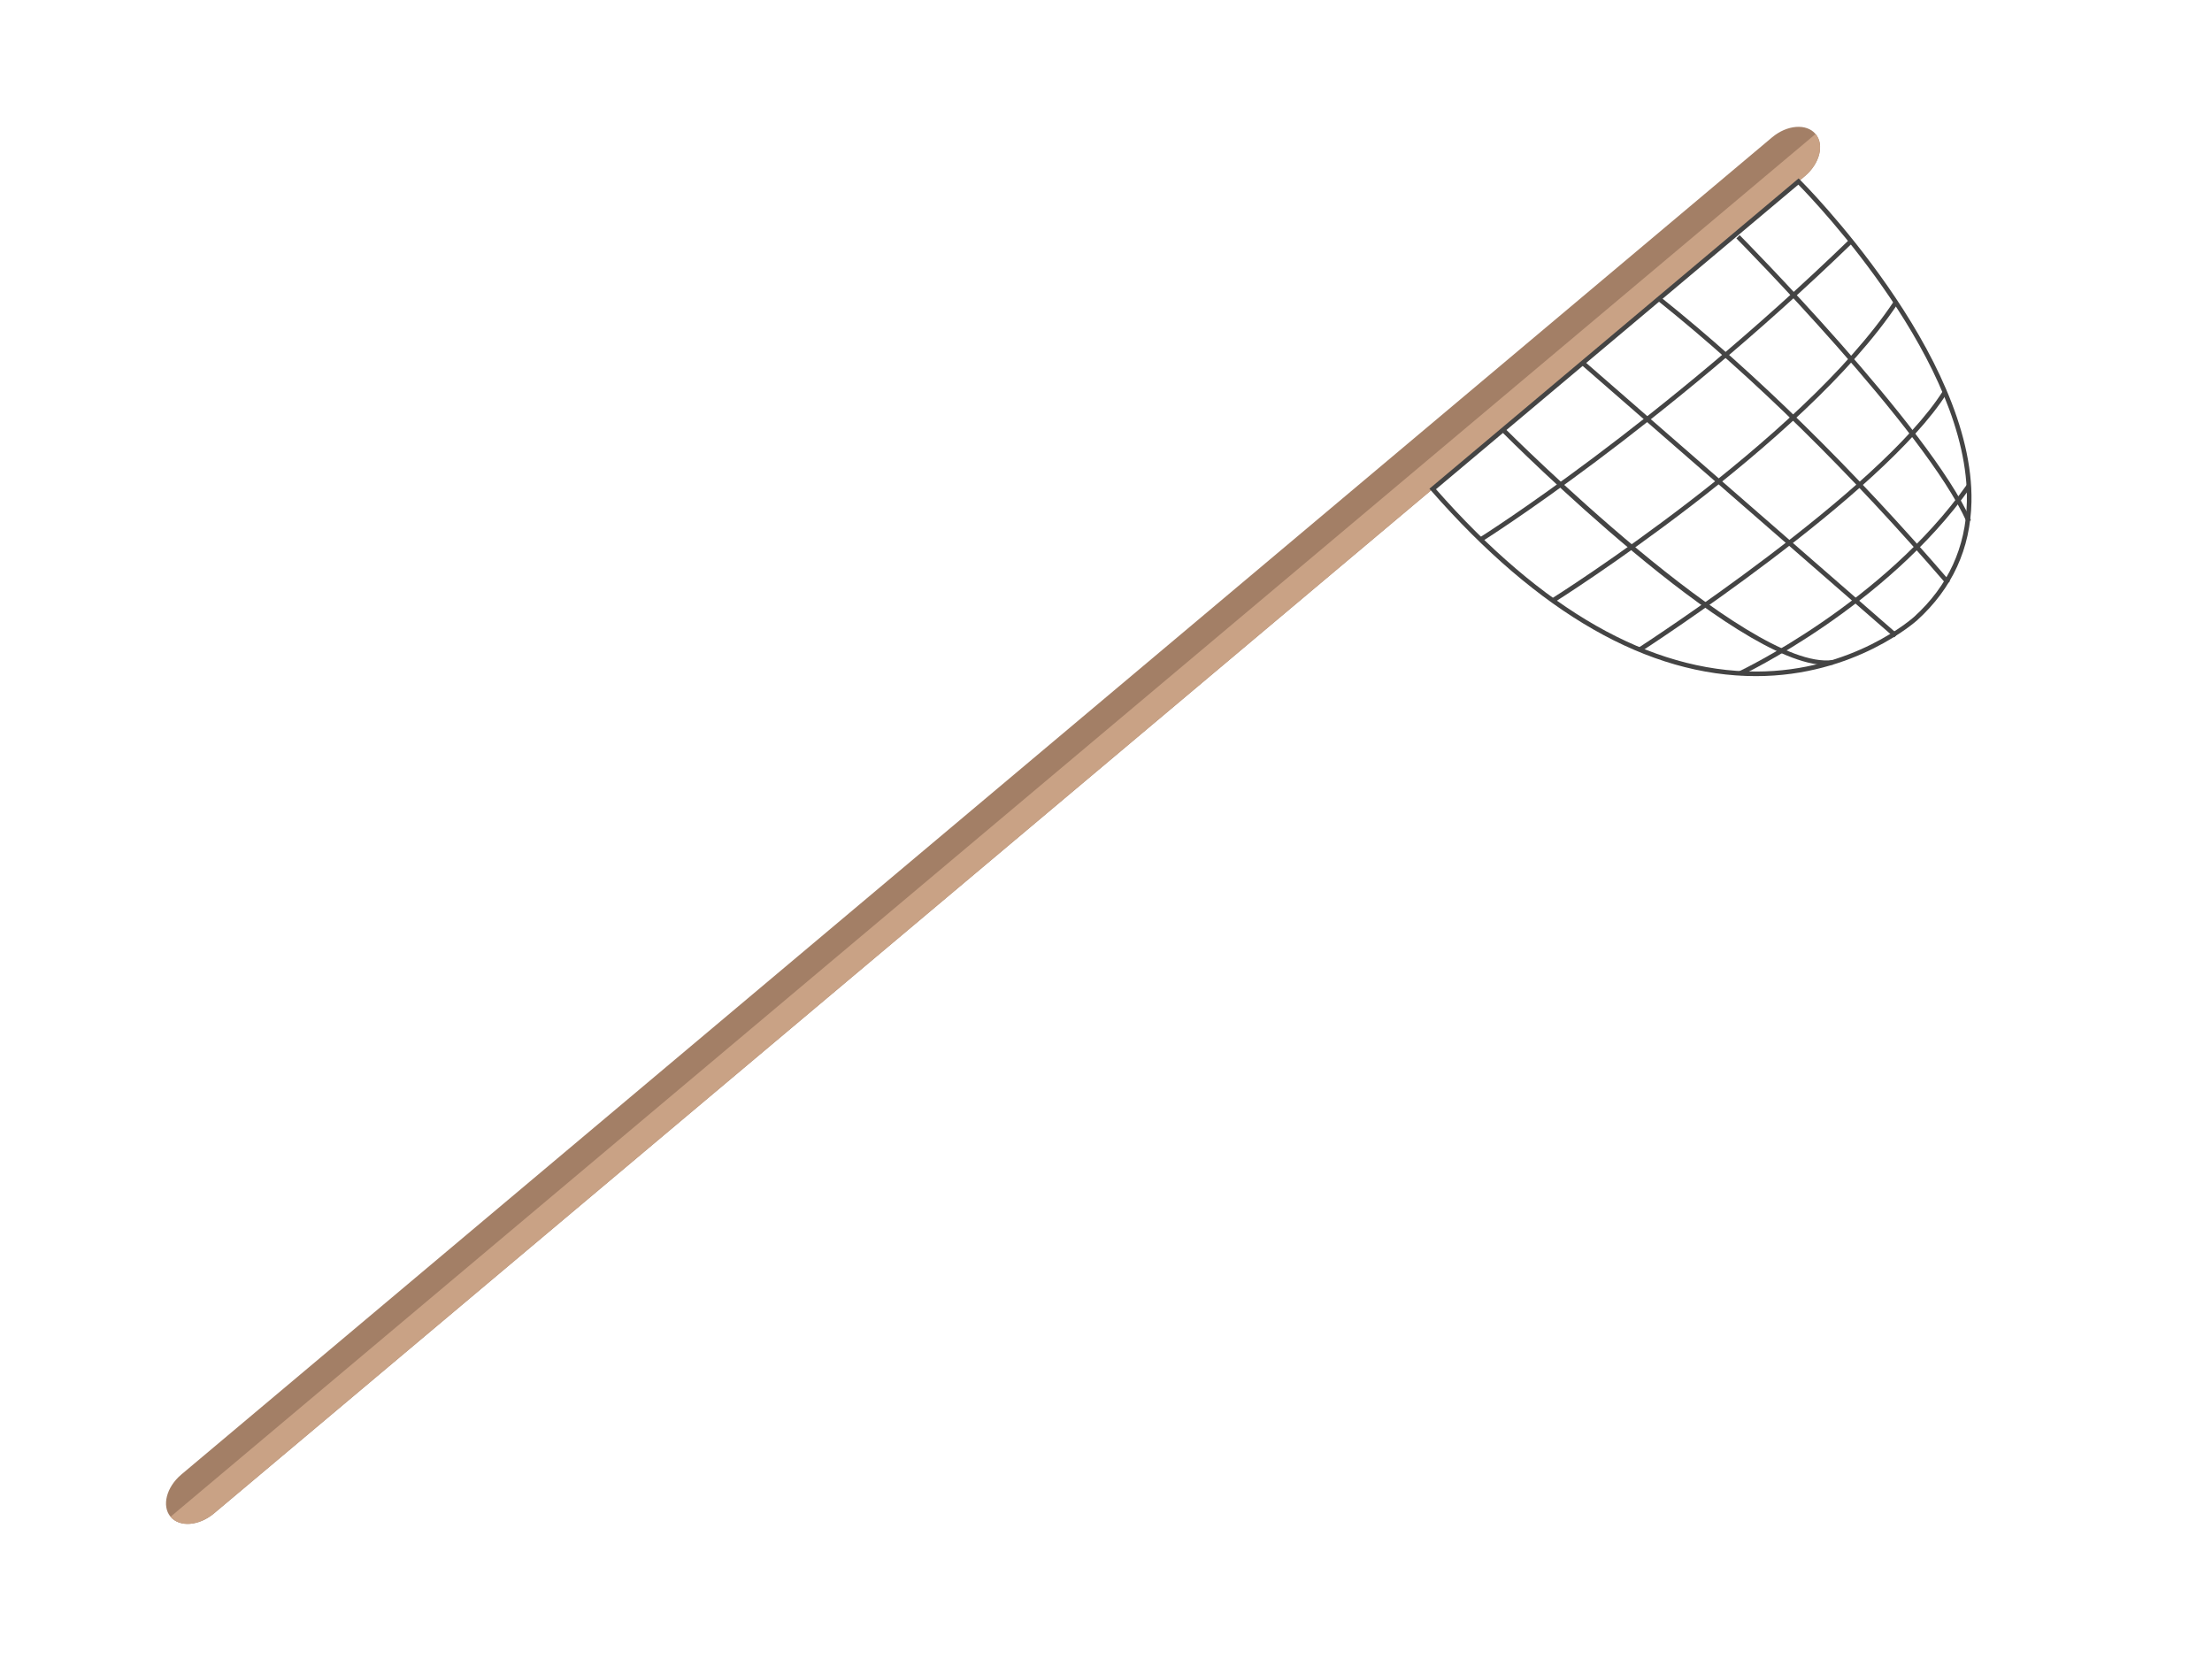
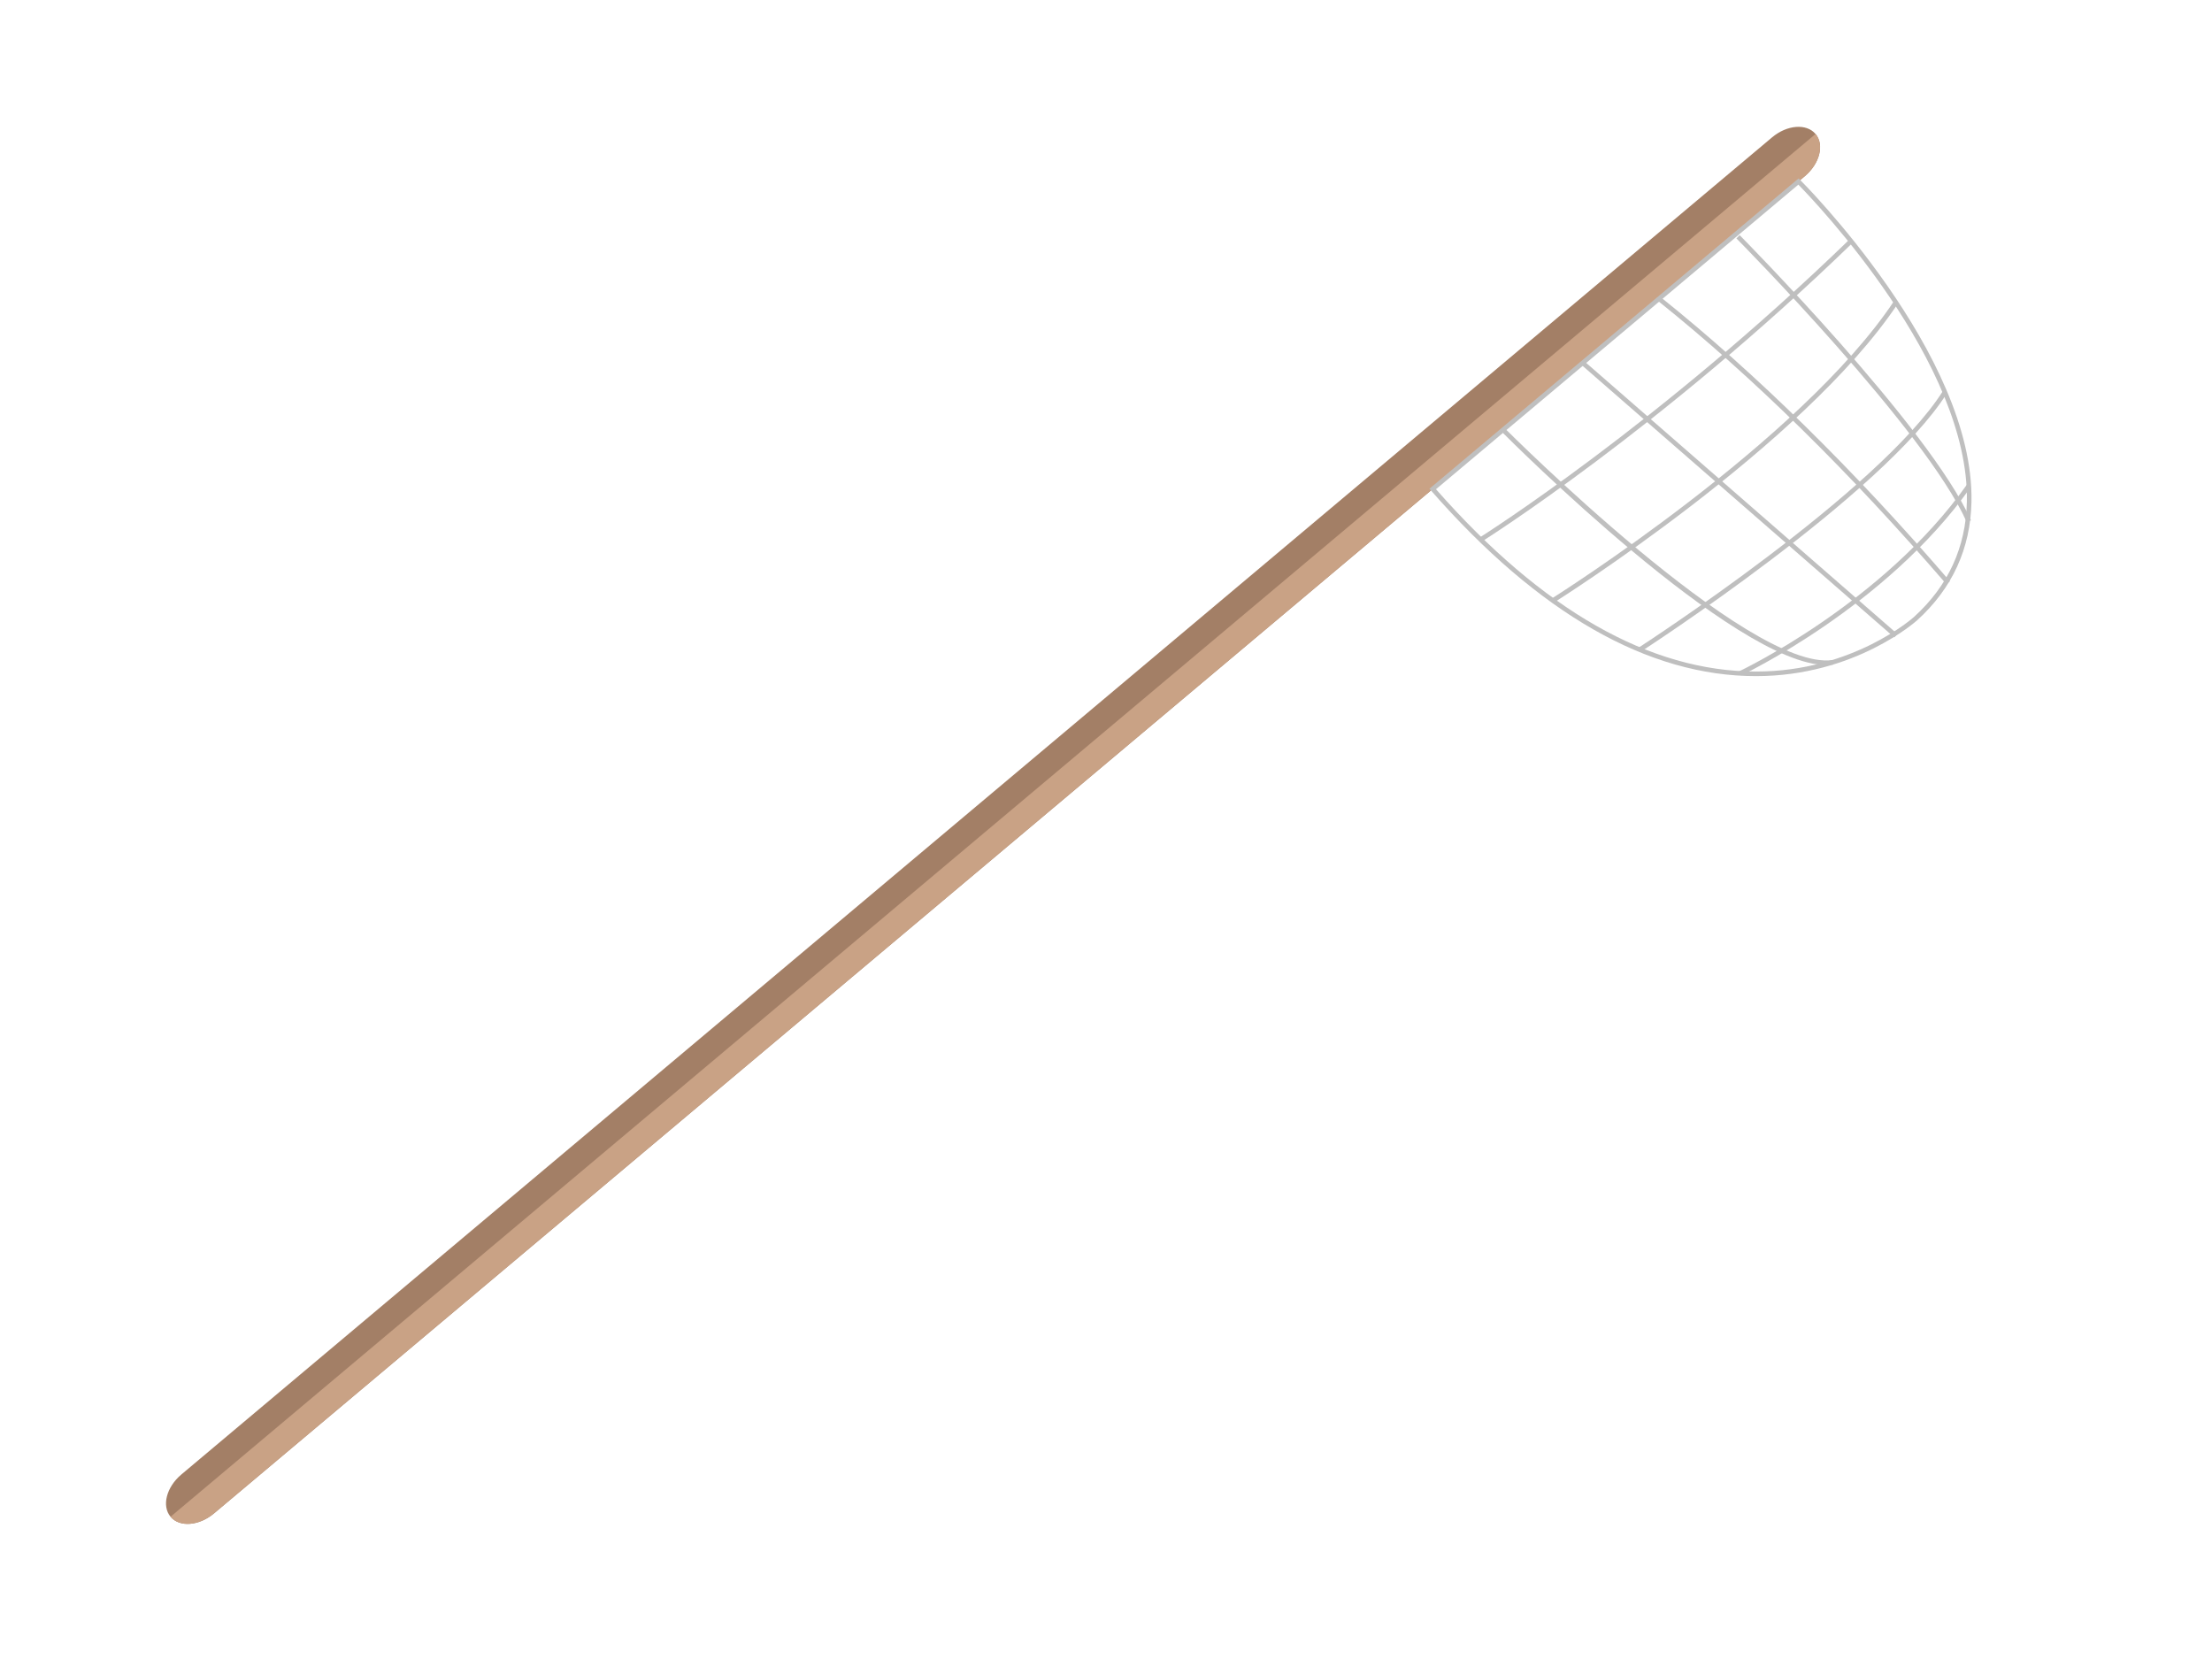
<svg xmlns="http://www.w3.org/2000/svg" version="1.1" id="net" x="0px" y="0px" width="800px" height="600px" viewBox="0 0 800 600" enable-background="new 0 0 800 600" xml:space="preserve">
  <g>
    <path fill="#A37F66" d="M656.618,48.459c3.264,3.882,1.514,10.725-3.909,15.284L77.41,547.328   c-5.423,4.559-12.467,5.106-15.729,1.225l0,0c-3.264-3.884-1.514-10.725,3.909-15.285L640.89,49.682   C646.315,45.125,653.357,44.577,656.618,48.459L656.618,48.459z" />
    <path fill="#A37F66" d="M66.437,585.92" />
    <path fill="#C9A285" d="M656.618,48.459L656.618,48.459c3.264,3.882,1.514,10.725-3.909,15.284L77.41,547.328   c-5.423,4.559-12.467,5.106-15.729,1.225l0,0" />
-     <path fill="#444444" d="M635.074,244.532c-38.988,0-78.535-22.589-117.541-67.141l-0.559-0.638l0.648-0.546L650.492,64.522   l0.539,0.533c0.632,0.624,63.111,63.016,61.975,116.516c-0.358,16.865-6.961,31.246-19.624,42.743   C693.165,224.512,670.952,244.532,635.074,244.532z M519.343,176.934c38.494,43.753,77.429,65.937,115.731,65.937   c35.203,0,56.972-19.587,57.188-19.785c12.314-11.18,18.734-25.158,19.083-41.548c1.067-50.162-54.853-108.554-60.949-114.763   L519.343,176.934z" />
-     <path fill="#444444" d="M535.943,195.852l-0.881-1.409c0.636-0.398,64.405-40.585,133.858-107.865l1.156,1.193   C600.491,155.181,536.581,195.453,535.943,195.852z" />
-     <path fill="#444444" d="M562.091,217.869l-0.883-1.408c0.896-0.561,89.963-56.697,123.824-107.624l1.385,0.92   C652.356,160.982,562.989,217.306,562.091,217.869z" />
-     <path fill="#444444" d="M593.552,235.604l-0.9-1.396c0.869-0.561,87.164-56.471,110.079-92.869l1.406,0.886   C681.026,178.933,594.424,235.042,593.552,235.604z" />
-     <path fill="#444444" d="M629.72,244.274l-0.703-1.506c0.517-0.242,52.021-24.663,82.356-67.522l1.357,0.96   C682.135,219.432,630.241,244.03,629.72,244.274z" />
-     <path fill="#444444" d="M660.559,240.523c-33.073,0-114.034-80.947-117.549-84.479l1.178-1.173   c0.877,0.881,88.044,88.03,118.558,83.848l0.225,1.646C662.199,240.471,661.393,240.523,660.559,240.523z" />
-     <rect x="554.386" y="179.937" transform="matrix(0.754 0.6568 -0.6568 0.754 273.5019 -368.8394)" fill="#444444" width="149.699" height="1.662" />
-     <path fill="#444444" d="M703.952,211.308c-34.903-40.511-69.961-74.959-104.2-102.388l1.039-1.297   c34.318,27.492,69.451,62.012,104.421,102.6L703.952,211.308z" />
-     <path fill="#444444" d="M711.299,188.846c-14.82-33.39-82.626-101.943-83.31-102.632l1.18-1.171   c0.686,0.691,68.706,69.463,83.649,103.129L711.299,188.846z" />
+     <path fill="#BFBFBF" d="M635.074,244.532c-38.988,0-78.535-22.589-117.541-67.141l-0.559-0.638l0.648-0.546L650.492,64.522   l0.539,0.533c0.632,0.624,63.111,63.016,61.975,116.516c-0.358,16.865-6.961,31.246-19.624,42.743   C693.165,224.512,670.952,244.532,635.074,244.532z M519.343,176.934c38.494,43.753,77.429,65.937,115.731,65.937   c35.203,0,56.972-19.587,57.188-19.785c12.314-11.18,18.734-25.158,19.083-41.548c1.067-50.162-54.853-108.554-60.949-114.763   L519.343,176.934z" />
+     <path fill="#BFBFBF" d="M535.943,195.852l-0.881-1.409c0.636-0.398,64.405-40.585,133.858-107.865l1.156,1.193   C600.491,155.181,536.581,195.453,535.943,195.852z" />
+     <path fill="#BFBFBF" d="M562.091,217.869l-0.883-1.408c0.896-0.561,89.963-56.697,123.824-107.624l1.385,0.92   C652.356,160.982,562.989,217.306,562.091,217.869z" />
+     <path fill="#BFBFBF" d="M593.552,235.604l-0.9-1.396c0.869-0.561,87.164-56.471,110.079-92.869l1.406,0.886   C681.026,178.933,594.424,235.042,593.552,235.604z" />
+     <path fill="#BFBFBF" d="M629.72,244.274l-0.703-1.506c0.517-0.242,52.021-24.663,82.356-67.522l1.357,0.96   C682.135,219.432,630.241,244.03,629.72,244.274z" />
+     <path fill="#BFBFBF" d="M660.559,240.523c-33.073,0-114.034-80.947-117.549-84.479l1.178-1.173   c0.877,0.881,88.044,88.03,118.558,83.848l0.225,1.646C662.199,240.471,661.393,240.523,660.559,240.523z" />
+     <rect x="554.386" y="179.937" transform="matrix(0.754 0.6568 -0.6568 0.754 273.5019 -368.8394)" fill="#BFBFBF" width="149.699" height="1.662" />
+     <path fill="#BFBFBF" d="M703.952,211.308c-34.903-40.511-69.961-74.959-104.2-102.388l1.039-1.297   c34.318,27.492,69.451,62.012,104.421,102.6L703.952,211.308z" />
+     <path fill="#BFBFBF" d="M711.299,188.846c-14.82-33.39-82.626-101.943-83.31-102.632l1.18-1.171   c0.686,0.691,68.706,69.463,83.649,103.129L711.299,188.846z" />
  </g>
</svg>
